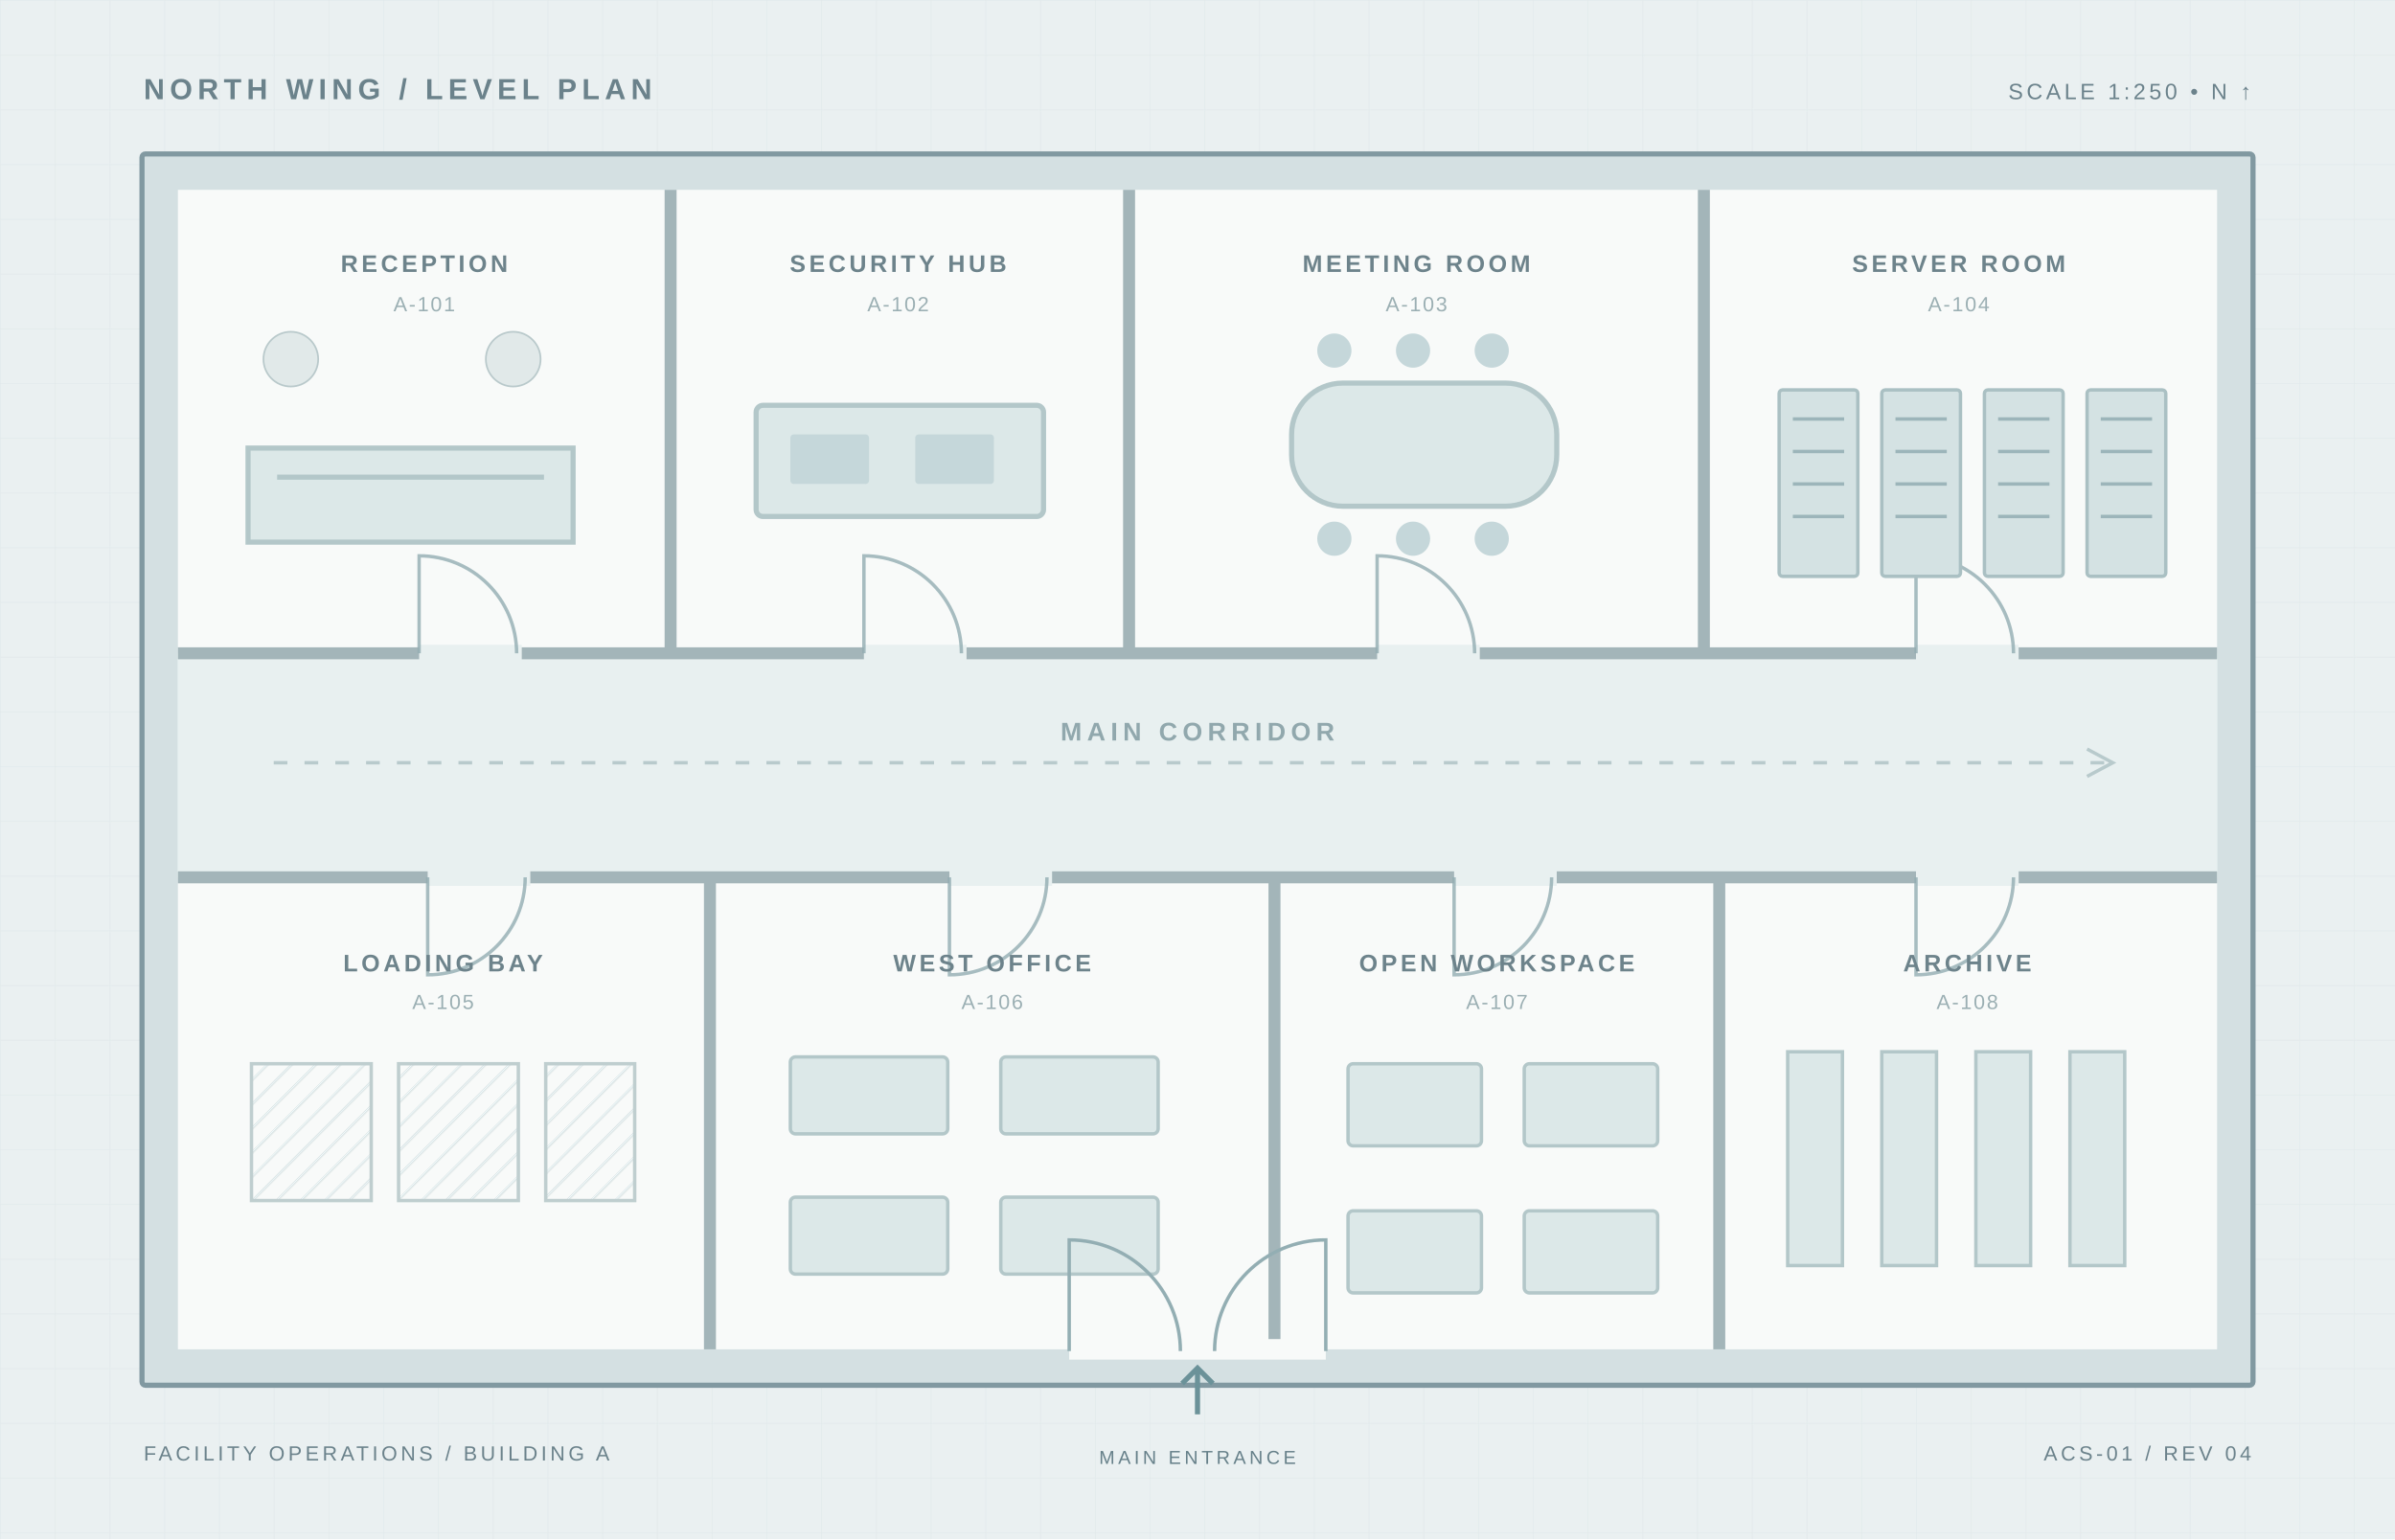
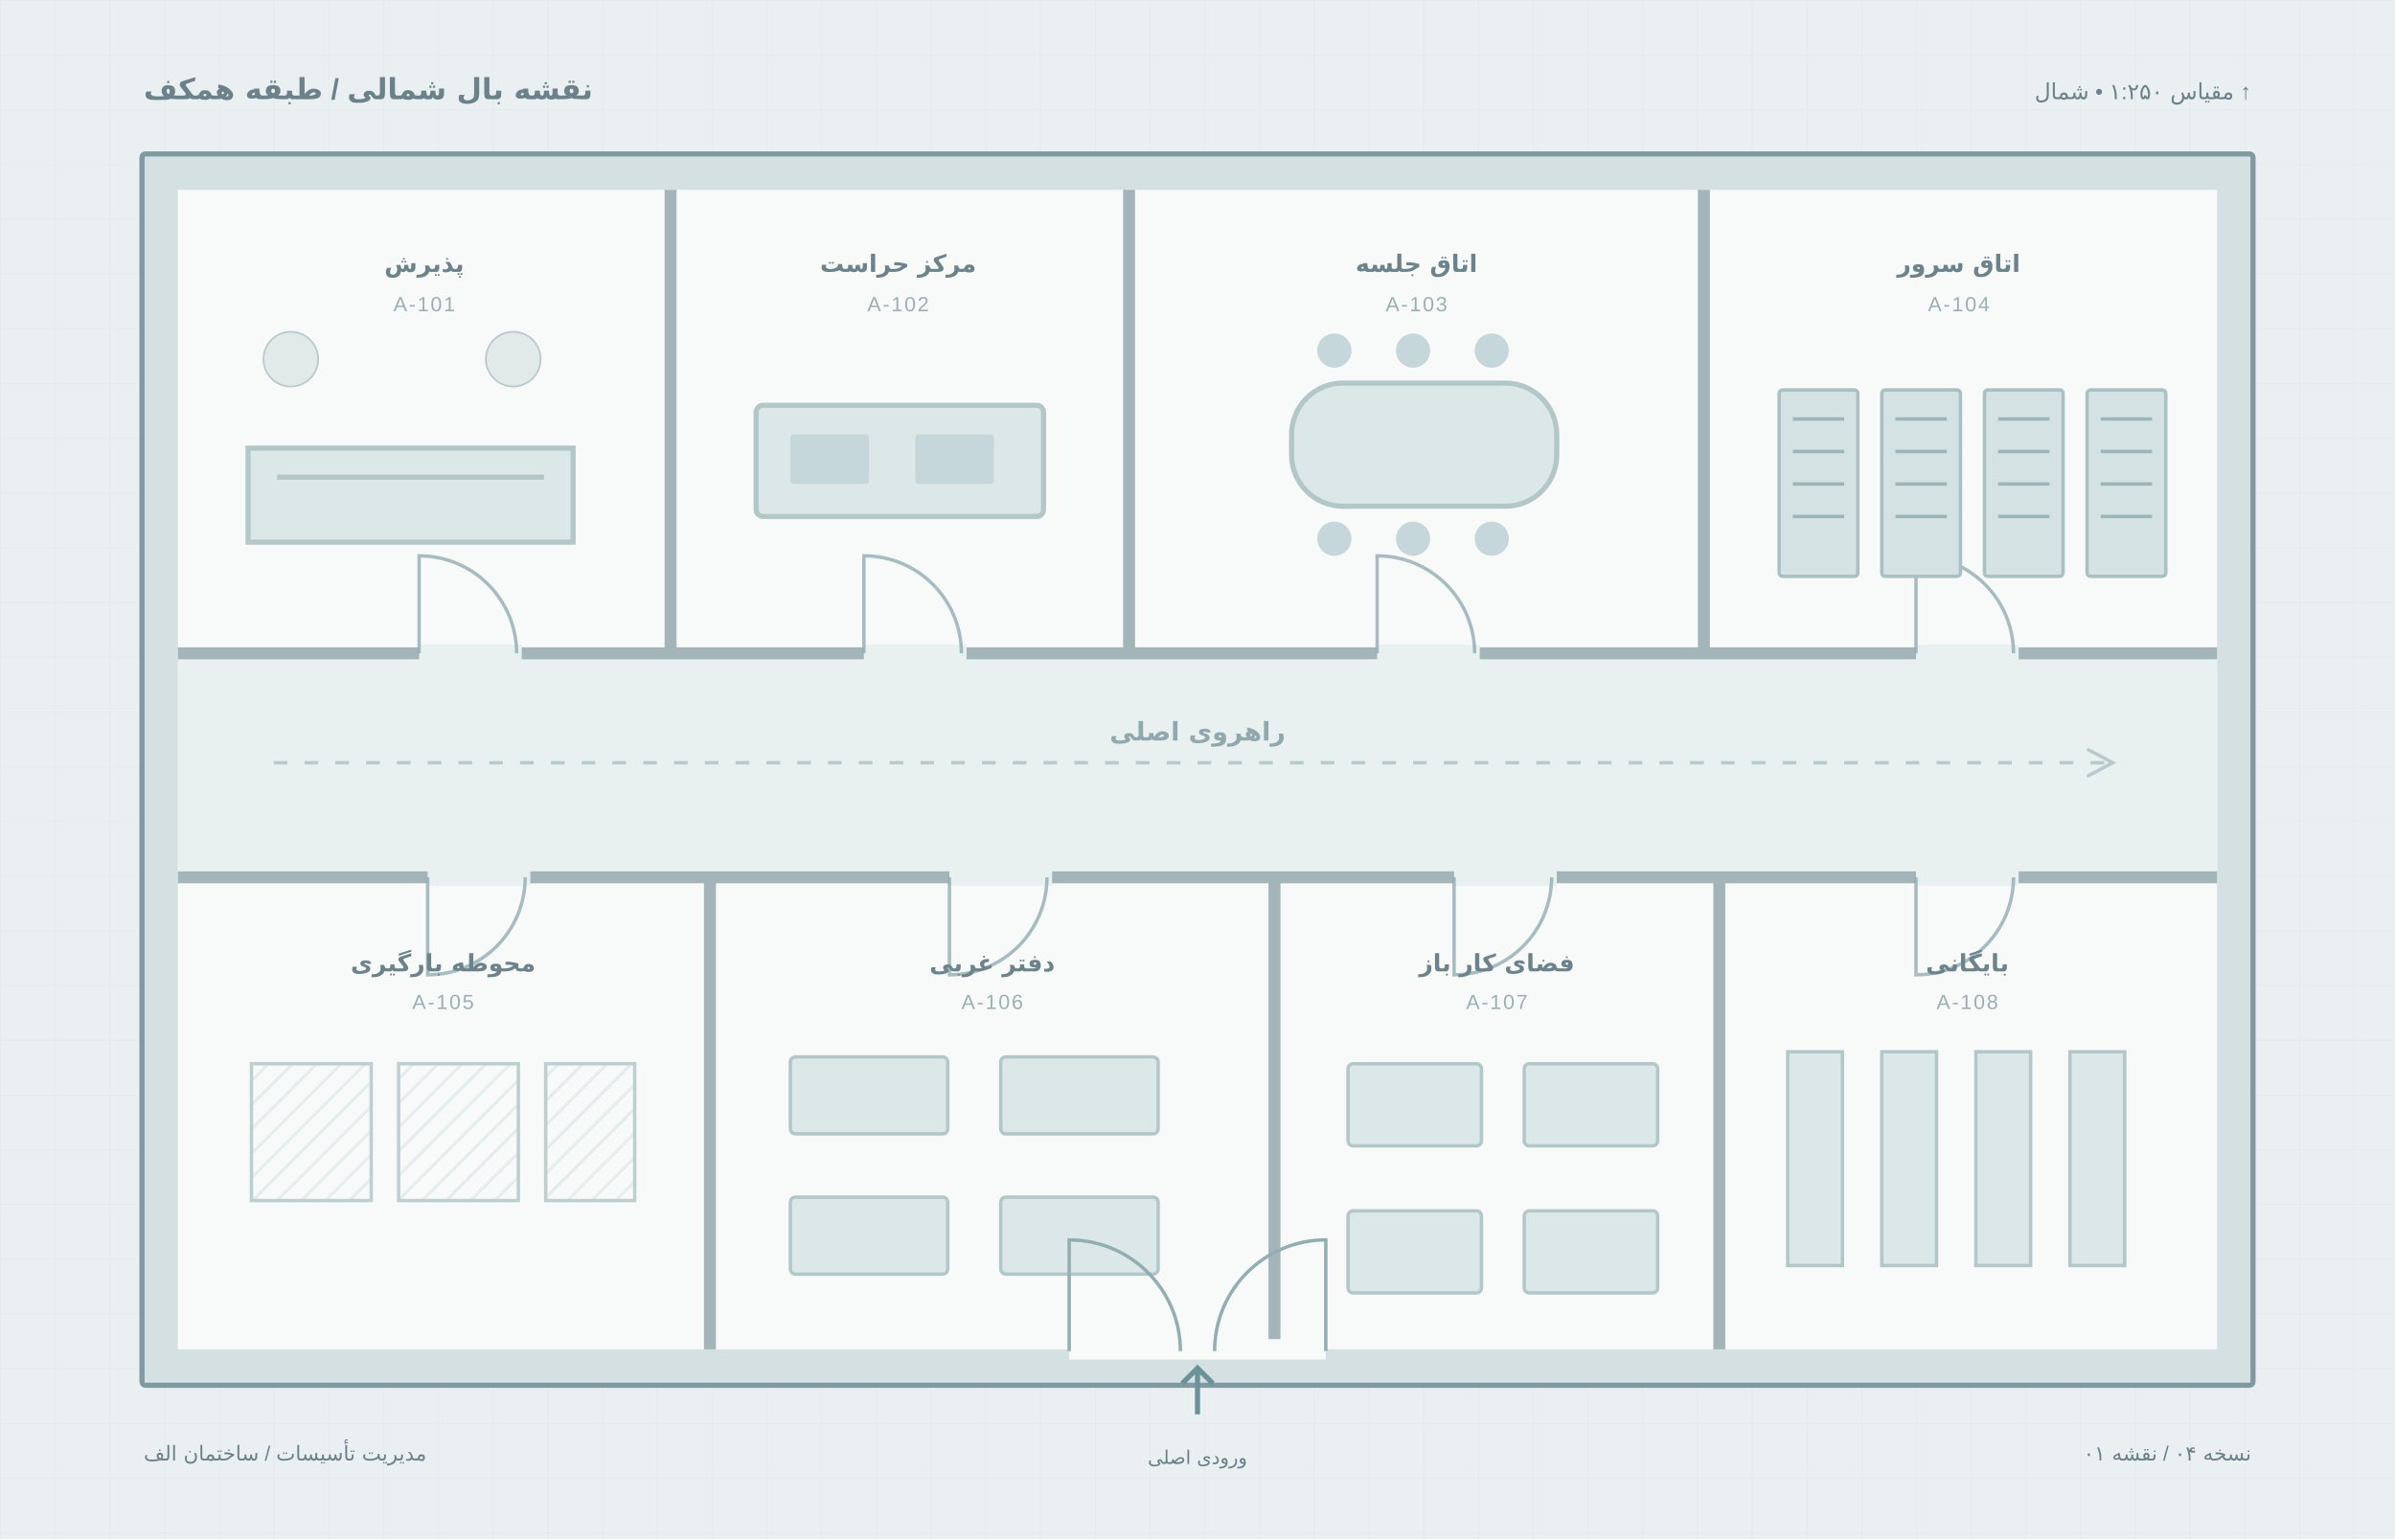
<svg xmlns="http://www.w3.org/2000/svg" viewBox="0 0 1400 900" width="1400" height="900">
  <defs>
    <pattern id="grid" width="32" height="32" patternUnits="userSpaceOnUse">
      <path d="M32 0H0V32" fill="none" stroke="#d8e2e4" stroke-width=".8" />
    </pattern>
    <pattern id="hatch" width="10" height="10" patternUnits="userSpaceOnUse" patternTransform="rotate(45)">
      <path d="M0 0V10" stroke="#dce5e6" stroke-width="3" />
    </pattern>
  </defs>
  <rect width="1400" height="900" fill="#eaf0f1" />
  <rect width="1400" height="900" fill="url(#grid)" opacity=".45" />
-   <g font-family="Arial,Helvetica,sans-serif" fill="#6b828b">
-     <text x="84" y="58" font-size="17" font-weight="700" letter-spacing="3">NORTH WING / LEVEL PLAN</text>
-     <text x="1316" y="58" text-anchor="end" font-size="13" letter-spacing="2">SCALE 1:250  •  N ↑</text>
-     <text x="84" y="854" font-size="12" letter-spacing="2">FACILITY OPERATIONS  /  BUILDING A</text>
-     <text x="1316" y="854" text-anchor="end" font-size="12" letter-spacing="2">ACS-01  /  REV 04</text>
+   <g font-family="Tahoma,Arial,sans-serif" fill="#6b828b">
+     <text x="84" y="58" font-size="17" font-weight="700" letter-spacing="0">نقشه بال شمالی / طبقه همکف</text>
+     <text x="1316" y="58" text-anchor="end" font-size="13" letter-spacing="0">مقیاس ۱:۲۵۰  •  شمال ↑</text>
+     <text x="84" y="854" font-size="12" letter-spacing="0">مدیریت تأسیسات / ساختمان الف</text>
+     <text x="1316" y="854" text-anchor="end" font-size="12" letter-spacing="0">نسخه ۰۴ / نقشه ۰۱</text>
  </g>
  <rect x="83" y="90" width="1234" height="720" rx="2" fill="#d4e0e2" stroke="#8199a1" stroke-width="3" />
  <rect x="104" y="111" width="1192" height="678" fill="#f8faf9" />
  <rect x="104" y="382" width="1192" height="131" fill="#e8f0f0" />
  <path d="M104 382H1296M104 513H1296" stroke="#a3b5b9" stroke-width="7" />
  <path d="M392 111V382M660 111V382M996 111V382M415 513V789M745 513V789M1005 513V789" stroke="#a3b5b9" stroke-width="7" />
  <g stroke="#e8f0f0" stroke-width="10">
    <path d="M245 382h60M505 382h60M805 382h60M1120 382h60M250 513h60M555 513h60M850 513h60M1120 513h60" />
  </g>
  <g fill="none" stroke="#92adb2" stroke-width="2" opacity=".8">
    <path d="M245 382v-57a57 57 0 0 1 57 57M505 382v-57a57 57 0 0 1 57 57M805 382v-57a57 57 0 0 1 57 57M1120 382v-57a57 57 0 0 1 57 57" />
    <path d="M250 513v57a57 57 0 0 0 57-57M555 513v57a57 57 0 0 0 57-57M850 513v57a57 57 0 0 0 57-57M1120 513v57a57 57 0 0 0 57-57" />
  </g>
  <path d="M145 262h190v55H145z" fill="#dce8e8" stroke="#b3c7c9" stroke-width="3" />
  <path d="M162 279h156" stroke="#b3c7c9" stroke-width="3" />
  <circle cx="170" cy="210" r="16" fill="#e1e9e9" stroke="#b9c9cb" />
  <circle cx="300" cy="210" r="16" fill="#e1e9e9" stroke="#b9c9cb" />
  <rect x="442" y="237" width="168" height="65" rx="4" fill="#dce8e8" stroke="#b3c7c9" stroke-width="3" />
  <rect x="462" y="254" width="46" height="29" rx="2" fill="#c5d7da" />
  <rect x="535" y="254" width="46" height="29" rx="2" fill="#c5d7da" />
  <rect x="755" y="224" width="155" height="72" rx="30" fill="#dce8e8" stroke="#b3c7c9" stroke-width="3" />
  <g fill="#c5d7da">
    <circle cx="780" cy="205" r="10" />
    <circle cx="826" cy="205" r="10" />
    <circle cx="872" cy="205" r="10" />
    <circle cx="780" cy="315" r="10" />
    <circle cx="826" cy="315" r="10" />
    <circle cx="872" cy="315" r="10" />
  </g>
  <g fill="#d4e2e3" stroke="#aac0c3" stroke-width="2">
    <rect x="1040" y="228" width="46" height="109" rx="2" />
    <rect x="1100" y="228" width="46" height="109" rx="2" />
    <rect x="1160" y="228" width="46" height="109" rx="2" />
    <rect x="1220" y="228" width="46" height="109" rx="2" />
  </g>
  <g stroke="#9cb5ba" stroke-width="2">
    <path d="M1048 245h30m-30 19h30m-30 19h30m-30 19h30m30-57h30m-30 19h30m-30 19h30m-30 19h30m30-57h30m-30 19h30m-30 19h30m-30 19h30m30-57h30m-30 19h30m-30 19h30m-30 19h30" />
  </g>
  <g fill="url(#hatch)" stroke="#bfcecf" stroke-width="2">
    <rect x="147" y="622" width="70" height="80" />
    <rect x="233" y="622" width="70" height="80" />
    <rect x="319" y="622" width="52" height="80" />
  </g>
  <g fill="#dce8e8" stroke="#b3c7c9" stroke-width="2">
    <rect x="462" y="618" width="92" height="45" rx="3" />
    <rect x="585" y="618" width="92" height="45" rx="3" />
    <rect x="462" y="700" width="92" height="45" rx="3" />
    <rect x="585" y="700" width="92" height="45" rx="3" />
    <rect x="788" y="622" width="78" height="48" rx="3" />
    <rect x="891" y="622" width="78" height="48" rx="3" />
    <rect x="788" y="708" width="78" height="48" rx="3" />
    <rect x="891" y="708" width="78" height="48" rx="3" />
  </g>
  <g fill="#dce8e8" stroke="#b3c7c9" stroke-width="2">
    <rect x="1045" y="615" width="32" height="125" />
    <rect x="1100" y="615" width="32" height="125" />
    <rect x="1155" y="615" width="32" height="125" />
    <rect x="1210" y="615" width="32" height="125" />
  </g>
  <path d="M160 446h1075" stroke="#b8cacc" stroke-width="2" stroke-dasharray="8 10" />
  <path d="m1220 438 15 8-15 8" fill="none" stroke="#b8cacc" stroke-width="2" />
-   <g font-family="Arial,Helvetica,sans-serif" fill="#6d838b" text-anchor="middle">
-     <g font-size="14" font-weight="700" letter-spacing="2">
-       <text x="248" y="159">RECEPTION</text>
-       <text x="525" y="159">SECURITY HUB</text>
-       <text x="828" y="159">MEETING ROOM</text>
-       <text x="1145" y="159">SERVER ROOM</text>
-       <text x="259" y="568">LOADING BAY</text>
-       <text x="580" y="568">WEST OFFICE</text>
-       <text x="875" y="568">OPEN WORKSPACE</text>
-       <text x="1150" y="568">ARCHIVE</text>
+   <g font-family="Tahoma,Arial,sans-serif" fill="#6d838b" text-anchor="middle">
+     <g font-size="14" font-weight="700" letter-spacing="0">
+       <text x="248" y="159">پذیرش</text>
+       <text x="525" y="159">مرکز حراست</text>
+       <text x="828" y="159">اتاق جلسه</text>
+       <text x="1145" y="159">اتاق سرور</text>
+       <text x="259" y="568">محوطه بارگیری</text>
+       <text x="580" y="568">دفتر غربی</text>
+       <text x="875" y="568">فضای کار باز</text>
+       <text x="1150" y="568">بایگانی</text>
    </g>
    <g font-size="12" fill="#9bafb3" letter-spacing="1">
      <text x="248" y="182">A-101</text>
      <text x="525" y="182">A-102</text>
      <text x="828" y="182">A-103</text>
      <text x="1145" y="182">A-104</text>
      <text x="259" y="590">A-105</text>
      <text x="580" y="590">A-106</text>
      <text x="875" y="590">A-107</text>
      <text x="1150" y="590">A-108</text>
    </g>
-     <text x="700" y="433" font-size="15" font-weight="700" letter-spacing="3" fill="#91a8ad">MAIN CORRIDOR</text>
+     <text x="700" y="433" font-size="15" font-weight="700" letter-spacing="0" fill="#91a8ad">راهروی اصلی</text>
  </g>
  <path d="M625 789h150" stroke="#f8faf9" stroke-width="12" />
  <path d="M625 790v-65a65 65 0 0 1 65 65M775 790v-65a65 65 0 0 0-65 65" fill="none" stroke="#93aeb3" stroke-width="2" />
  <path d="M700 827v-27m-9 9 9-9 9 9" stroke="#6b9299" stroke-width="3" fill="none" />
-   <text x="700" y="856" text-anchor="middle" font-family="Arial,Helvetica,sans-serif" font-size="11" letter-spacing="2" fill="#668089">MAIN ENTRANCE</text>
+   <text x="700" y="856" text-anchor="middle" font-family="Tahoma,Arial,sans-serif" font-size="11" letter-spacing="0" fill="#668089">ورودی اصلی</text>
</svg>
